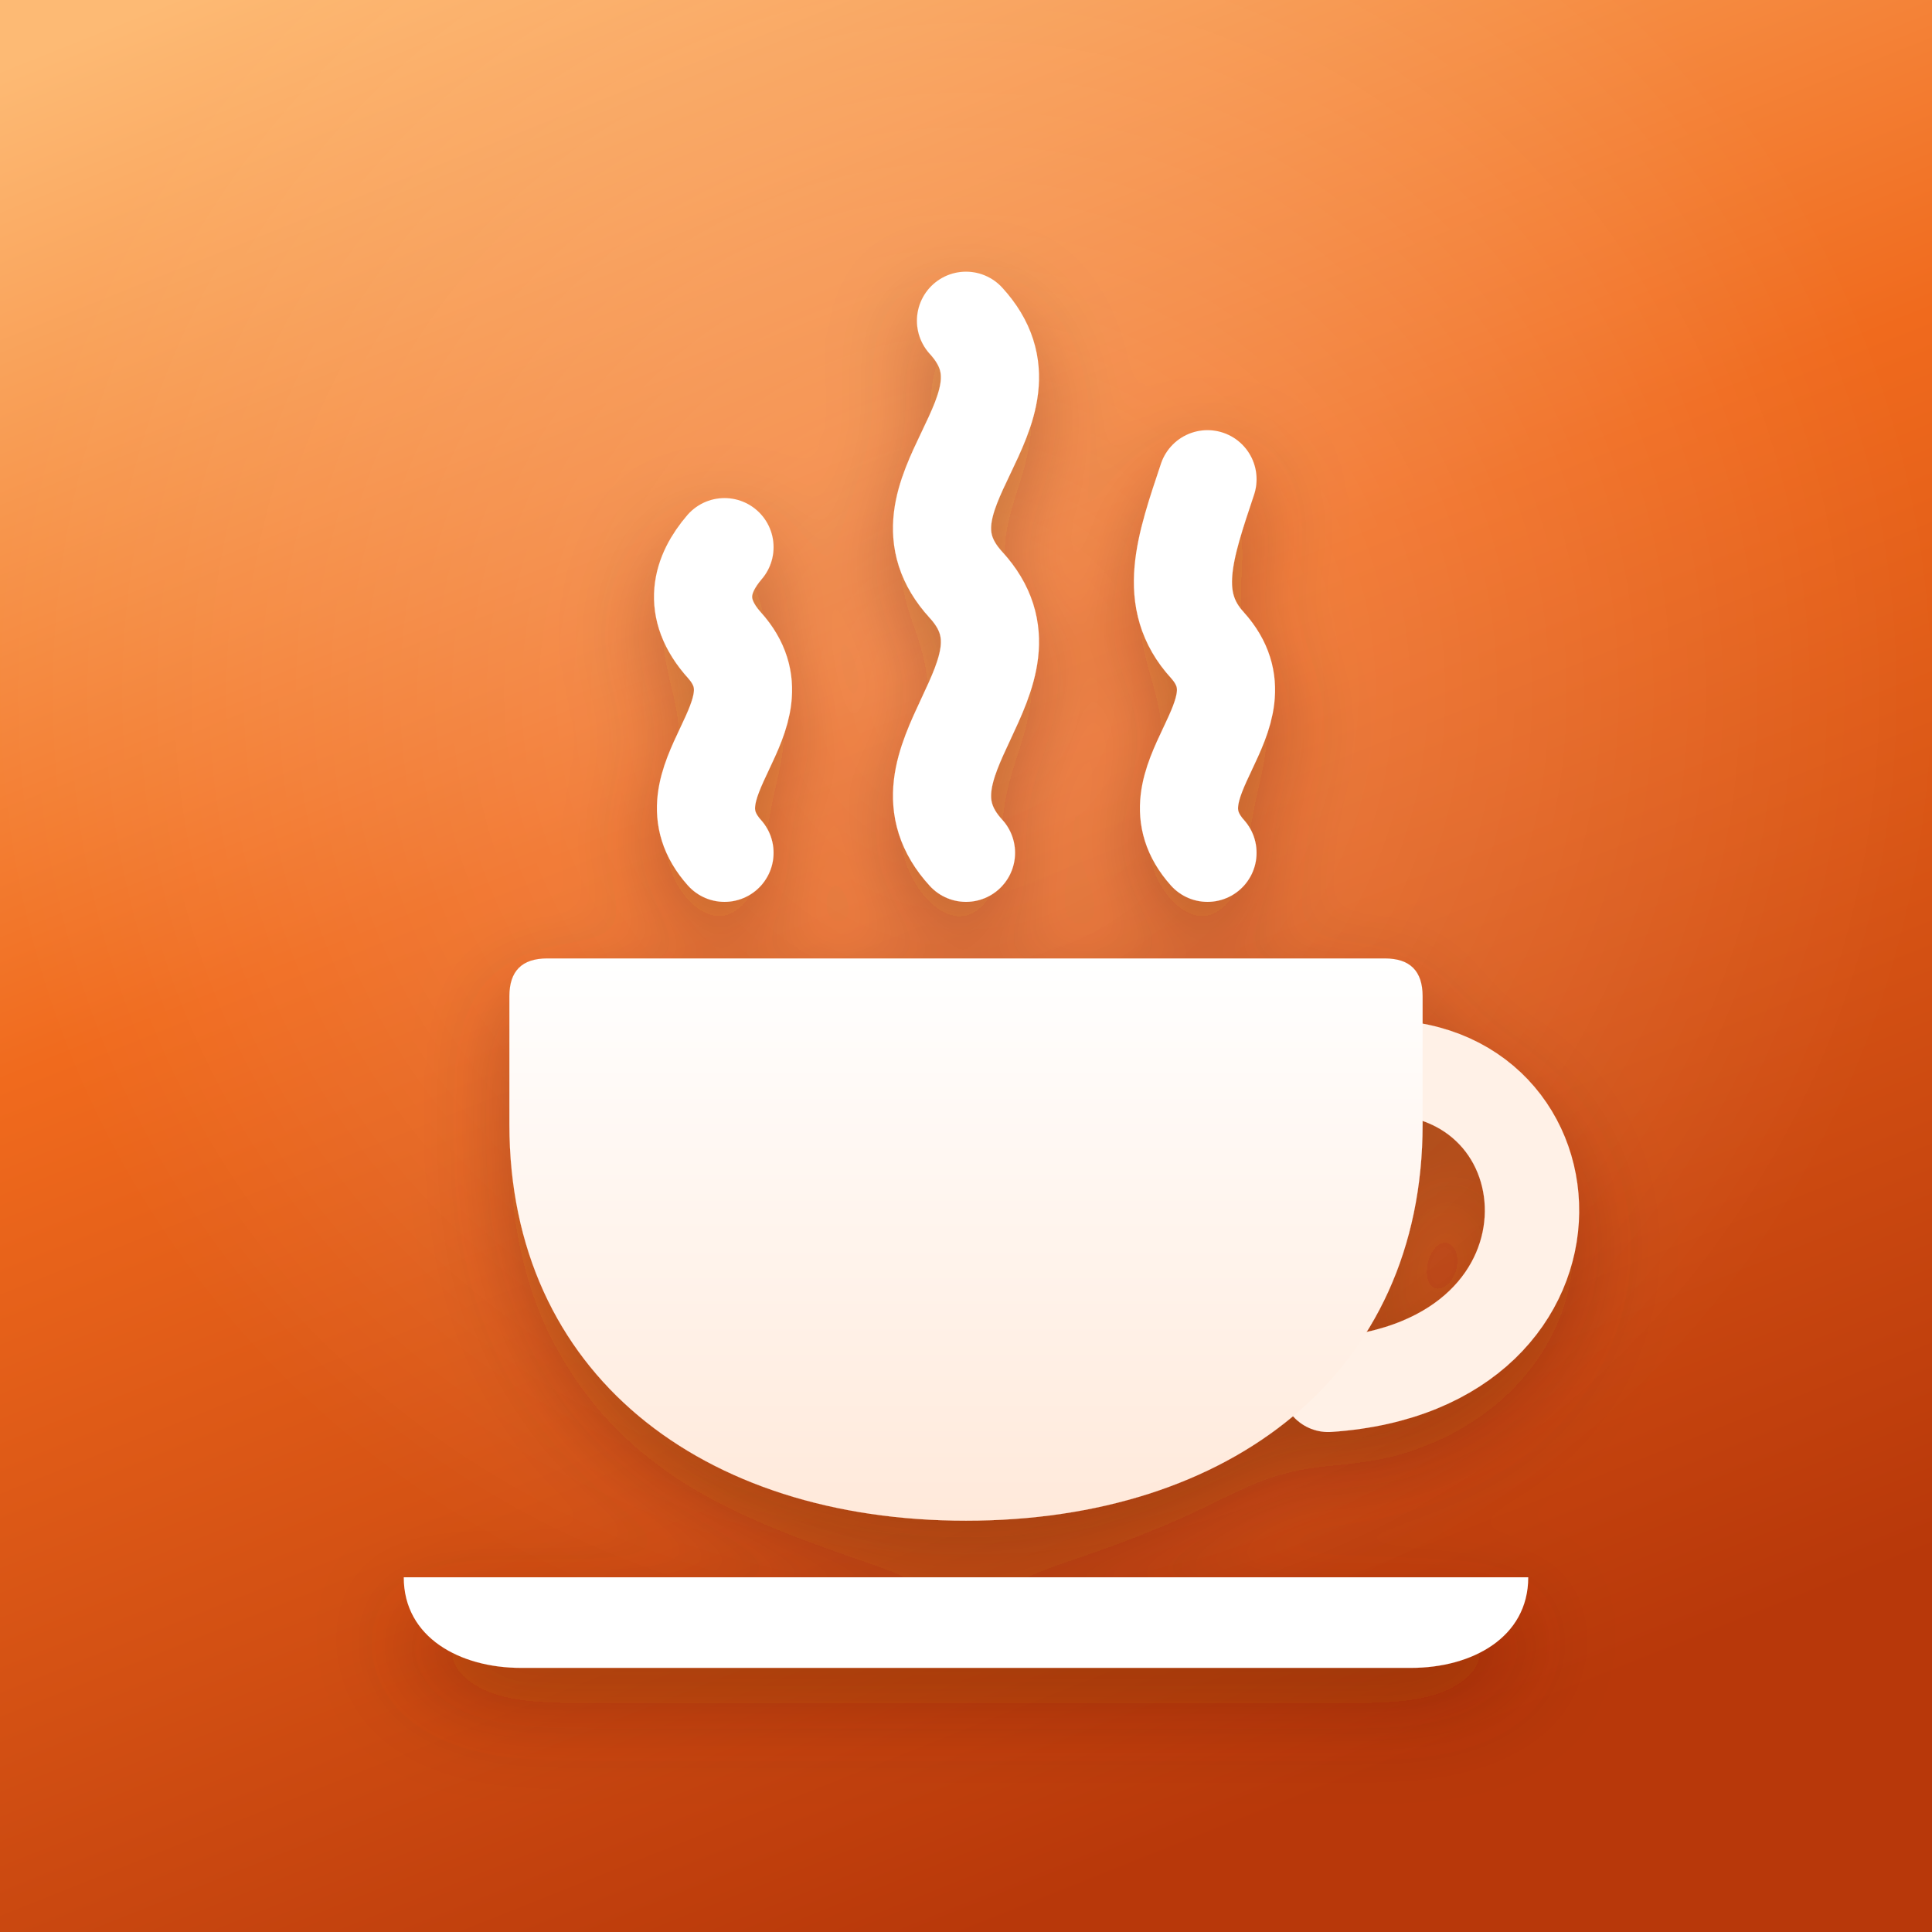
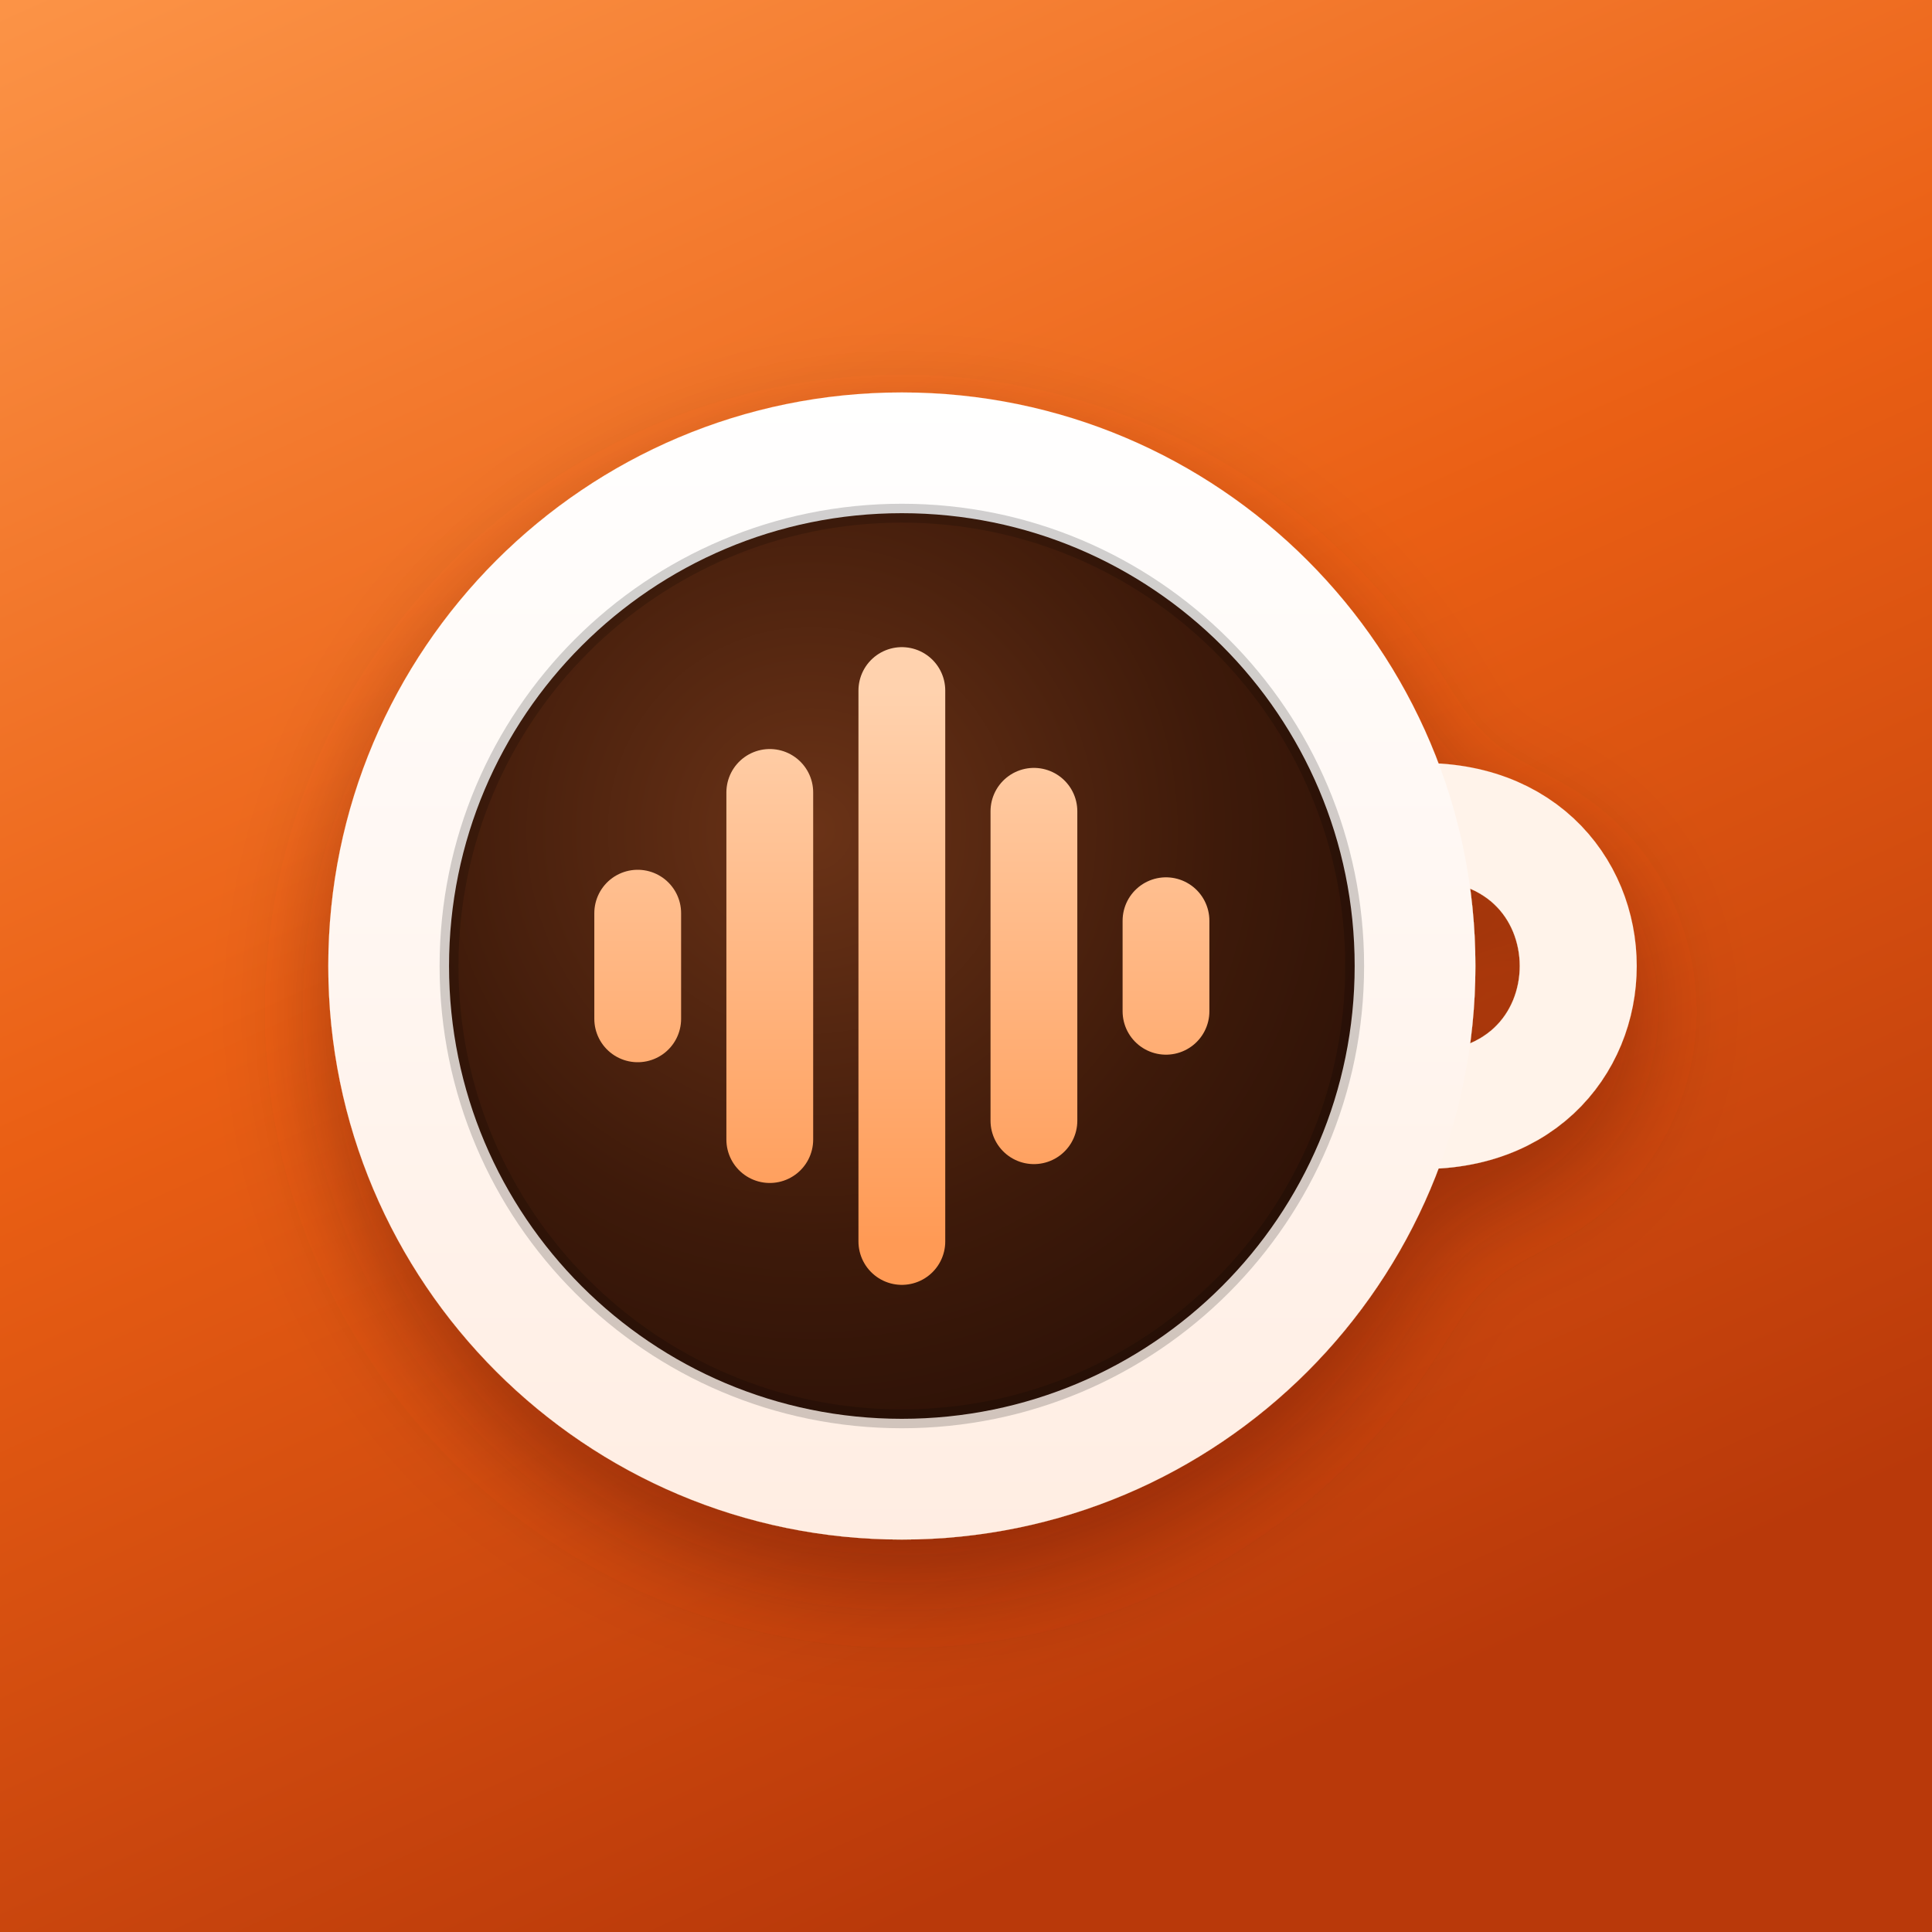
<svg xmlns="http://www.w3.org/2000/svg" viewBox="0 0 1024 1024" width="1024" height="1024">
  <defs>
-     <linearGradient id="bg" x1="0.1" y1="0" x2="0.5" y2="1">
-       <stop offset="0" stop-color="#FDBA74" />
-       <stop offset="0.45" stop-color="#F06A1D" />
-       <stop offset="1" stop-color="#B8380A" />
+     <linearGradient id="bg" x1="0" y1="0" x2="0.45" y2="1">
+       <stop offset="0" stop-color="#FC9447" />
+       <stop offset="0.5" stop-color="#EA5F14" />
+       <stop offset="1" stop-color="#B9390A" />
    </linearGradient>
-     <linearGradient id="cup" x1="0" y1="0" x2="0" y2="1">
+     <linearGradient id="rim" x1="0" y1="0" x2="0" y2="1">
      <stop offset="0" stop-color="#FFFFFF" />
-       <stop offset="1" stop-color="#FFE9DA" />
+       <stop offset="1" stop-color="#FFEDE2" />
    </linearGradient>
-     <radialGradient id="glow" cx="0.5" cy="0.36" r="0.5">
-       <stop offset="0" stop-color="#FFFFFF" stop-opacity="0.22" />
-       <stop offset="1" stop-color="#FFFFFF" stop-opacity="0" />
+     <radialGradient id="tea" cx="0.4" cy="0.35" r="0.75">
+       <stop offset="0" stop-color="#6B3317" />
+       <stop offset="0.6" stop-color="#3E1A0A" />
+       <stop offset="1" stop-color="#2A1006" />
    </radialGradient>
-     <filter id="shadow" x="-20%" y="-20%" width="140%" height="140%">
-       <feDropShadow dx="0" dy="20" stdDeviation="24" flood-color="#4A1500" flood-opacity="0.30" />
+     <linearGradient id="wave" gradientUnits="userSpaceOnUse" x1="0" y1="366" x2="0" y2="658">
+       <stop offset="0" stop-color="#FFD2AE" />
+       <stop offset="1" stop-color="#FF9A55" />
+     </linearGradient>
+     <filter id="shadow" x="-30%" y="-30%" width="160%" height="160%">
+       <feDropShadow dx="0" dy="24" stdDeviation="28" flood-color="#3D1100" flood-opacity="0.38" />
    </filter>
  </defs>
  <rect width="1024" height="1024" fill="url(#bg)" />
-   <rect width="1024" height="1024" fill="url(#glow)" />
-   <g filter="url(#shadow)">
-     <g fill="none" stroke="#FFFFFF" stroke-width="52" stroke-linecap="round">
-       <path d="M384 452 C350 414 418 380 384 342 C366 322 372 304 384 290" />
-       <path d="M512 452 C468 404 556 358 512 310 C468 262 556 218 512 170" />
-       <path d="M640 452 C606 414 674 380 640 342 C618 318 628 290 640 254" />
+   <g transform="translate(-34 0)">
+     <g filter="url(#shadow)">
+       <path d="M 776 436 C 902 424 902 600 776 588" fill="none" stroke="#FFF3EA" stroke-width="62" stroke-linecap="round" />
+       <circle cx="512" cy="512" r="304" fill="url(#rim)" />
    </g>
-     <path d="M722 566 C838 556 852 724 704 734" fill="none" stroke="#FFF1E7" stroke-width="50" stroke-linecap="round" />
-     <path d="M270 528 Q270 508 290 508 H734 Q754 508 754 528 V596 C754 728 652 806 512 806 C372 806 270 728 270 596 Z" fill="url(#cup)" />
-     <path d="M214 836 H810 C810 868 780 884 748 884 H276 C244 884 214 868 214 836 Z" fill="#FFFFFF" />
+     <circle cx="512" cy="512" r="240" fill="url(#tea)" />
+     <circle cx="512" cy="512" r="240" fill="none" stroke="#000000" stroke-opacity="0.18" stroke-width="10" />
+     <g stroke="url(#wave)" stroke-width="46" stroke-linecap="round">
+       <line x1="372" y1="484" x2="372" y2="540" />
+       <line x1="442" y1="420" x2="442" y2="604" />
+       <line x1="512" y1="366" x2="512" y2="658" />
+       <line x1="582" y1="430" x2="582" y2="594" />
+       <line x1="652" y1="488" x2="652" y2="536" />
+     </g>
  </g>
</svg>
